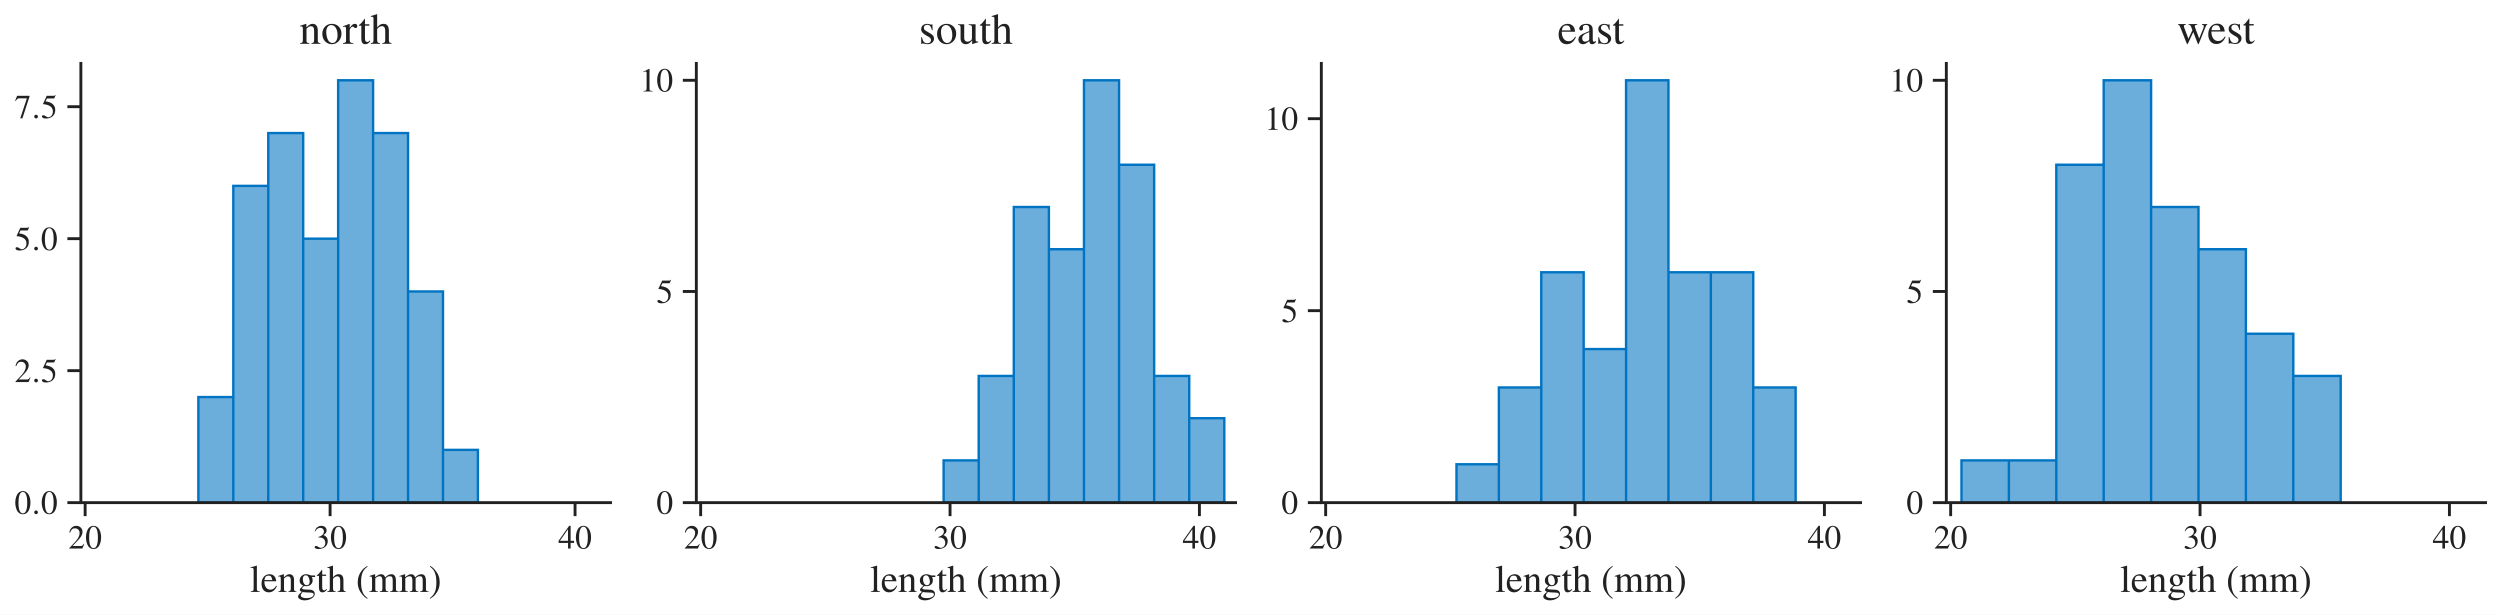
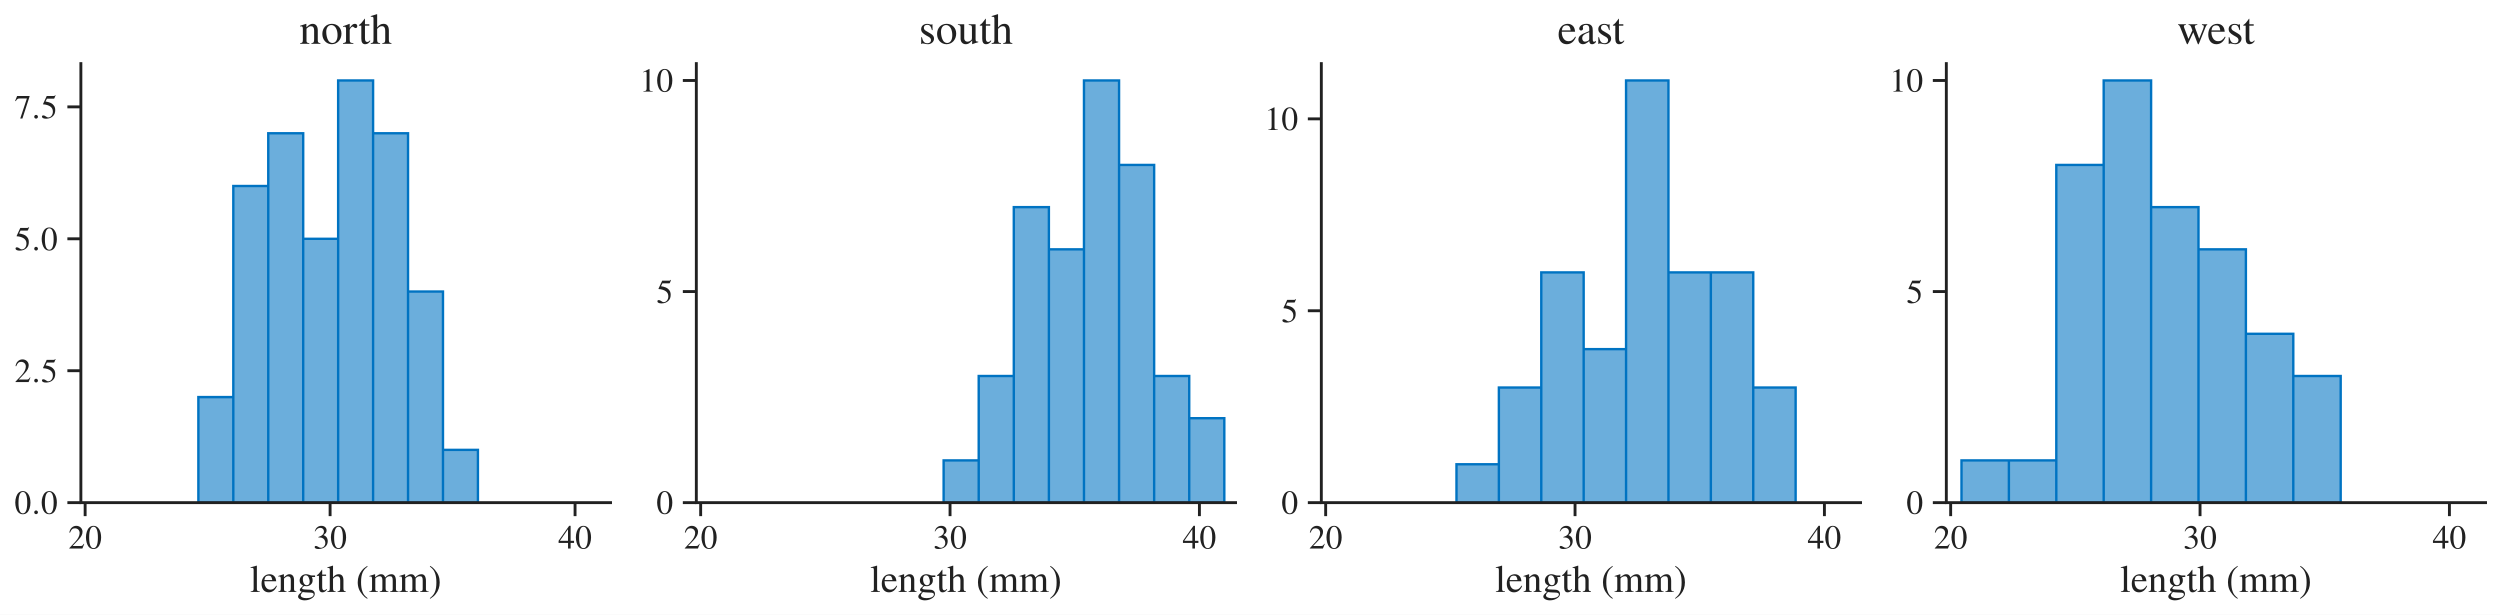
<svg xmlns="http://www.w3.org/2000/svg" xmlns:xlink="http://www.w3.org/1999/xlink" width="518.74pt" height="127.559pt" viewBox="0 0 518.74 127.559">
  <defs>
    <clipPath id="c0">
-       <rect x="16.781" y="13.156" width="109.904" height="91.14" />
+       <rect x="16.781" y="13.197" width="109.904" height="91.1" />
    </clipPath>
    <path id="g0" d="M4.715 -1.36L4.586 -1.409C4.218 -0.844 4.089 -0.754 3.643 -0.754L1.27 -0.754L2.938 -2.501C3.821 -3.424 4.208 -4.179 4.208 -4.953C4.208 -5.945 3.404 -6.71 2.372 -6.71C1.826 -6.71 1.31 -6.491 0.943 -6.094C0.625 -5.757 0.476 -5.439 0.308 -4.734L0.516 -4.685C0.913 -5.657 1.27 -5.975 1.955 -5.975C2.789 -5.975 3.355 -5.409 3.355 -4.576C3.355 -3.801 2.898 -2.878 2.064 -1.995L0.298 -0.119L0.298 0L4.169 0L4.715 -1.36Z" />
    <path id="g1" d="M4.724 -3.275C4.724 -5.31 3.821 -6.71 2.521 -6.71C1.975 -6.71 1.558 -6.541 1.191 -6.193C0.615 -5.638 0.238 -4.496 0.238 -3.335C0.238 -2.253 0.566 -1.092 1.032 -0.536C1.399 -0.099 1.906 0.139 2.481 0.139C2.988 0.139 3.414 -0.03 3.772 -0.377C4.347 -0.923 4.724 -2.074 4.724 -3.275ZM3.772 -3.256C3.772 -1.181 3.335 -0.119 2.481 -0.119C1.628 -0.119 1.191 -1.181 1.191 -3.246C1.191 -5.35 1.638 -6.452 2.491 -6.452C3.325 -6.452 3.772 -5.33 3.772 -3.256Z" />
    <path id="g2" d="M4.288 -2.174C4.288 -2.68 4.129 -3.146 3.841 -3.454C3.643 -3.672 3.454 -3.792 3.017 -3.98C3.702 -4.447 3.95 -4.814 3.95 -5.35C3.95 -6.154 3.315 -6.71 2.402 -6.71C1.906 -6.71 1.469 -6.541 1.112 -6.223C0.814 -5.955 0.665 -5.697 0.447 -5.102L0.596 -5.062C1.002 -5.787 1.449 -6.114 2.074 -6.114C2.72 -6.114 3.166 -5.677 3.166 -5.052C3.166 -4.695 3.017 -4.337 2.769 -4.089C2.471 -3.792 2.194 -3.643 1.519 -3.404L1.519 -3.275C2.104 -3.275 2.332 -3.256 2.571 -3.166C3.186 -2.948 3.573 -2.382 3.573 -1.697C3.573 -0.864 3.007 -0.218 2.273 -0.218C2.005 -0.218 1.806 -0.288 1.439 -0.526C1.141 -0.705 0.973 -0.774 0.804 -0.774C0.576 -0.774 0.427 -0.635 0.427 -0.427C0.427 -0.079 0.854 0.139 1.548 0.139C2.313 0.139 3.097 -0.119 3.563 -0.526C4.03 -0.933 4.288 -1.509 4.288 -2.174Z" />
    <path id="g3" d="M4.685 -1.658L4.685 -2.293L3.672 -2.293L3.672 -6.71L3.236 -6.71L0.119 -2.293L0.119 -1.658L2.908 -1.658L2.908 0L3.672 0L3.672 -1.658L4.685 -1.658ZM2.898 -2.293L0.516 -2.293L2.898 -5.697L2.898 -2.293Z" />
    <path id="g4" d="M1.956 -0.427C1.956 -0.734 1.698 -0.993 1.4 -0.993C1.102 -0.993 0.854 -0.744 0.854 -0.427C0.854 -0.05 1.192 0.109 1.4 0.109C1.609 0.109 1.956 -0.06 1.956 -0.427Z" />
    <path id="g5" d="M4.347 -6.759L4.258 -6.829C4.109 -6.62 4.01 -6.571 3.801 -6.571L1.727 -6.571L0.645 -4.218C0.635 -4.198 0.635 -4.169 0.635 -4.169C0.635 -4.119 0.675 -4.089 0.754 -4.089C1.072 -4.089 1.469 -4.02 1.876 -3.891C3.017 -3.524 3.543 -2.908 3.543 -1.926C3.543 -0.973 2.938 -0.228 2.164 -0.228C1.965 -0.228 1.797 -0.298 1.499 -0.516C1.181 -0.744 0.953 -0.844 0.744 -0.844C0.457 -0.844 0.318 -0.725 0.318 -0.476C0.318 -0.099 0.784 0.139 1.529 0.139C2.362 0.139 3.077 -0.129 3.573 -0.635C4.03 -1.082 4.238 -1.648 4.238 -2.402C4.238 -3.117 4.05 -3.573 3.553 -4.069C3.117 -4.506 2.551 -4.734 1.38 -4.943L1.797 -5.787L3.742 -5.787C3.901 -5.787 3.94 -5.806 3.97 -5.876L4.347 -6.759Z" />
    <path id="g6" d="M4.457 -6.412L4.457 -6.571L0.784 -6.571L0.199 -5.112L0.367 -5.032C0.794 -5.707 0.973 -5.836 1.519 -5.836L3.672 -5.836L1.707 0.079L2.352 0.079L4.457 -6.412Z" />
    <path id="g7" d="M2.56 0L2.56 -0.149C1.923 -0.189 1.813 -0.289 1.813 -0.837L1.813 -6.785L1.773 -6.804C1.255 -6.635 0.877 -6.535 0.189 -6.366L0.189 -6.207L0.249 -6.207C0.359 -6.217 0.478 -6.227 0.558 -6.227C0.877 -6.227 0.976 -6.087 0.976 -5.619L0.976 -0.867C0.976 -0.329 0.837 -0.199 0.209 -0.149L0.209 0L2.56 0Z" />
    <path id="g8" d="M4.224 -1.564L4.065 -1.634C3.587 -0.877 3.158 -0.588 2.521 -0.588C1.973 -0.588 1.554 -0.847 1.265 -1.385C1.066 -1.773 0.986 -2.122 0.966 -2.76L4.035 -2.76C3.955 -3.407 3.856 -3.696 3.606 -4.015C3.308 -4.374 2.849 -4.583 2.331 -4.583C1.096 -4.583 0.249 -3.587 0.249 -2.132C0.249 -0.757 0.966 0.1 2.112 0.1C3.068 0.1 3.806 -0.488 4.224 -1.564ZM3.019 -3.078L0.986 -3.078C1.096 -3.866 1.435 -4.224 2.042 -4.224C2.65 -4.224 2.889 -3.945 3.019 -3.078Z" />
    <path id="g9" d="M4.832 0L4.832 -0.149C4.344 -0.199 4.224 -0.319 4.224 -0.807L4.224 -3.088C4.224 -4.025 3.786 -4.583 3.049 -4.583C2.59 -4.583 2.281 -4.413 1.604 -3.776L1.604 -4.563L1.534 -4.583C1.046 -4.403 0.707 -4.294 0.159 -4.134L0.159 -3.965C0.219 -3.995 0.319 -4.005 0.428 -4.005C0.707 -4.005 0.797 -3.856 0.797 -3.367L0.797 -0.897C0.797 -0.329 0.687 -0.189 0.179 -0.149L0.179 0L2.291 0L2.291 -0.149C1.783 -0.189 1.634 -0.309 1.634 -0.667L1.634 -3.467C2.112 -3.915 2.331 -4.035 2.66 -4.035C3.148 -4.035 3.387 -3.726 3.387 -3.068L3.387 -0.986C3.387 -0.359 3.258 -0.189 2.76 -0.149L2.76 0L4.832 0Z" />
    <path id="g10" d="M4.682 -3.866L4.682 -4.254L3.915 -4.254C3.716 -4.254 3.567 -4.284 3.367 -4.354L3.148 -4.433C2.879 -4.533 2.61 -4.583 2.351 -4.583C1.425 -4.583 0.687 -3.866 0.687 -2.959C0.687 -2.331 0.956 -1.953 1.614 -1.624L1.186 -1.225C0.857 -0.936 0.727 -0.737 0.727 -0.538C0.727 -0.329 0.847 -0.209 1.255 -0.01C0.548 0.508 0.279 0.837 0.279 1.205C0.279 1.733 1.056 2.172 2.002 2.172C2.75 2.172 3.527 1.913 4.045 1.494C4.423 1.186 4.593 0.867 4.593 0.488C4.593 -0.13 4.125 -0.548 3.387 -0.578L2.102 -0.638C1.574 -0.658 1.325 -0.747 1.325 -0.907C1.325 -1.106 1.654 -1.455 1.923 -1.534C2.012 -1.524 2.082 -1.514 2.112 -1.514C2.301 -1.494 2.431 -1.484 2.491 -1.484C2.859 -1.484 3.258 -1.634 3.567 -1.903C3.895 -2.182 4.045 -2.531 4.045 -3.029C4.045 -3.318 3.995 -3.547 3.856 -3.866L4.682 -3.866ZM4.314 0.638C4.314 1.215 3.557 1.604 2.431 1.604C1.554 1.604 0.976 1.315 0.976 0.877C0.976 0.648 1.046 0.518 1.465 0.02C1.793 0.09 2.59 0.149 3.078 0.149C3.985 0.149 4.314 0.279 4.314 0.638ZM3.278 -2.64C3.278 -2.082 2.989 -1.733 2.531 -1.733C1.933 -1.733 1.514 -2.381 1.514 -3.337L1.514 -3.367C1.514 -3.955 1.793 -4.304 2.252 -4.304C2.56 -4.304 2.819 -4.134 2.979 -3.836C3.158 -3.487 3.278 -3.029 3.278 -2.64Z" />
    <path id="g11" d="M2.78 -0.658L2.65 -0.767C2.431 -0.508 2.271 -0.418 2.052 -0.418C1.684 -0.418 1.534 -0.677 1.534 -1.315L1.534 -4.164L2.54 -4.164L2.54 -4.483L1.534 -4.483L1.534 -5.639C1.534 -5.738 1.514 -5.768 1.465 -5.768C1.405 -5.669 1.335 -5.579 1.265 -5.489C0.897 -4.941 0.558 -4.573 0.299 -4.423C0.189 -4.354 0.13 -4.294 0.13 -4.234C0.13 -4.204 0.139 -4.184 0.169 -4.164L0.697 -4.164L0.697 -1.166C0.697 -0.329 0.996 0.1 1.574 0.1C2.072 0.1 2.451 -0.139 2.78 -0.658Z" />
    <path id="g12" d="M4.852 0L4.852 -0.149C4.314 -0.249 4.254 -0.329 4.254 -1.016L4.254 -2.999C4.254 -4.045 3.836 -4.583 3.029 -4.583C2.441 -4.583 2.022 -4.344 1.564 -3.746L1.564 -6.775L1.514 -6.804C1.176 -6.685 0.927 -6.605 0.369 -6.446L0.1 -6.366L0.1 -6.207C0.139 -6.217 0.169 -6.217 0.219 -6.217C0.648 -6.217 0.727 -6.137 0.727 -5.709L0.727 -1.016C0.727 -0.319 0.667 -0.229 0.09 -0.149L0.09 0L2.242 0L2.242 -0.149C1.664 -0.209 1.564 -0.329 1.564 -1.016L1.564 -3.417C1.983 -3.875 2.281 -4.045 2.67 -4.045C3.168 -4.045 3.417 -3.686 3.417 -2.989L3.417 -1.016C3.417 -0.339 3.318 -0.209 2.74 -0.149L2.74 0L4.852 0Z" />
    <path id="g13" d="M3.029 1.604C2.232 0.976 1.953 0.628 1.684 -0.12C1.445 -0.787 1.335 -1.544 1.335 -2.54C1.335 -3.587 1.465 -4.403 1.733 -5.021C2.012 -5.639 2.311 -5.998 3.029 -6.575L2.939 -6.735C2.202 -6.257 1.903 -5.998 1.534 -5.539C0.827 -4.672 0.478 -3.676 0.478 -2.511C0.478 -1.245 0.847 -0.269 1.724 0.747C2.132 1.225 2.391 1.445 2.909 1.763L3.029 1.604Z" />
    <path id="g14" d="M7.721 0L7.721 -0.149L7.462 -0.169C7.163 -0.189 7.034 -0.369 7.034 -0.757L7.034 -2.809C7.034 -3.985 6.645 -4.583 5.878 -4.583C5.3 -4.583 4.792 -4.324 4.254 -3.746C4.075 -4.314 3.736 -4.583 3.198 -4.583C2.76 -4.583 2.481 -4.443 1.654 -3.816L1.654 -4.563L1.584 -4.583C1.076 -4.394 0.737 -4.284 0.189 -4.134L0.189 -3.965C0.319 -3.995 0.399 -4.005 0.508 -4.005C0.767 -4.005 0.857 -3.846 0.857 -3.367L0.857 -0.847C0.857 -0.309 0.717 -0.159 0.159 -0.149L0.159 0L2.371 0L2.371 -0.149C1.843 -0.169 1.694 -0.279 1.694 -0.667L1.694 -3.477C1.694 -3.477 1.773 -3.597 1.843 -3.666C2.092 -3.895 2.521 -4.065 2.869 -4.065C3.308 -4.065 3.527 -3.716 3.527 -3.019L3.527 -0.857C3.527 -0.299 3.417 -0.189 2.849 -0.149L2.849 0L5.081 0L5.081 -0.149C4.513 -0.159 4.364 -0.329 4.364 -0.946L4.364 -3.457C4.663 -3.885 4.991 -4.065 5.45 -4.065C6.017 -4.065 6.197 -3.796 6.197 -2.969L6.197 -0.867C6.197 -0.299 6.117 -0.219 5.539 -0.149L5.539 0L7.721 0Z" />
    <path id="g15" d="M2.839 -2.461C2.839 -3.736 2.471 -4.702 1.594 -5.719C1.186 -6.197 0.927 -6.416 0.408 -6.735L0.289 -6.575C1.086 -5.948 1.355 -5.599 1.634 -4.852C1.873 -4.184 1.983 -3.427 1.983 -2.431C1.983 -1.395 1.853 -0.568 1.584 0.04C1.305 0.667 1.006 1.026 0.289 1.604L0.379 1.763C1.116 1.285 1.415 1.026 1.783 0.568C2.491 -0.299 2.839 -1.295 2.839 -2.461Z" />
    <path id="g16" d="M4.682 -2.331C4.682 -3.636 3.766 -4.583 2.491 -4.583C1.196 -4.583 0.289 -3.626 0.289 -2.252C0.289 -0.907 1.215 0.1 2.471 0.1C3.726 0.1 4.682 -0.956 4.682 -2.331ZM3.786 -1.983C3.786 -0.857 3.337 -0.179 2.59 -0.179C2.202 -0.179 1.833 -0.418 1.624 -0.817C1.345 -1.335 1.186 -2.032 1.186 -2.74C1.186 -3.686 1.654 -4.304 2.361 -4.304C3.198 -4.304 3.786 -3.347 3.786 -1.983Z" />
    <path id="g17" d="M3.337 -4.055C3.337 -4.384 3.128 -4.583 2.79 -4.583C2.371 -4.583 2.082 -4.354 1.594 -3.646L1.594 -4.563L1.544 -4.583C1.016 -4.364 0.658 -4.234 0.07 -4.045L0.07 -3.885C0.209 -3.915 0.299 -3.925 0.418 -3.925C0.667 -3.925 0.757 -3.766 0.757 -3.328L0.757 -0.837C0.757 -0.339 0.687 -0.269 0.05 -0.149L0.05 0L2.441 0L2.441 -0.149C1.763 -0.179 1.594 -0.329 1.594 -0.897L1.594 -3.138C1.594 -3.457 2.022 -3.955 2.291 -3.955C2.351 -3.955 2.441 -3.905 2.55 -3.806C2.71 -3.666 2.819 -3.606 2.949 -3.606C3.188 -3.606 3.337 -3.776 3.337 -4.055Z" />
    <clipPath id="c1">
-       <rect x="144.485" y="13.156" width="111.885" height="91.14" />
+       <rect x="144.485" y="13.197" width="111.885" height="91.1" />
    </clipPath>
    <path id="g18" d="M3.911 0L3.911 -0.149C3.127 -0.159 2.968 -0.258 2.968 -0.734L2.968 -6.69L2.888 -6.71L1.102 -5.806L1.102 -5.667C1.221 -5.717 1.33 -5.757 1.37 -5.777C1.548 -5.846 1.717 -5.886 1.816 -5.886C2.025 -5.886 2.114 -5.737 2.114 -5.419L2.114 -0.923C2.114 -0.596 2.035 -0.367 1.876 -0.278C1.727 -0.189 1.588 -0.159 1.171 -0.149L1.171 0L3.911 0Z" />
    <path id="g19" d="M3.467 -1.176C3.467 -1.674 3.238 -2.002 2.63 -2.361L1.554 -2.999C1.275 -3.158 1.126 -3.407 1.126 -3.676C1.126 -4.085 1.435 -4.354 1.893 -4.354C2.461 -4.354 2.76 -4.025 2.989 -3.128L3.138 -3.128L3.098 -4.483L2.989 -4.483L2.969 -4.463C2.879 -4.394 2.869 -4.384 2.829 -4.384C2.77 -4.384 2.67 -4.403 2.56 -4.453C2.351 -4.533 2.122 -4.573 1.883 -4.573C1.066 -4.573 0.508 -4.075 0.508 -3.347C0.508 -2.79 0.827 -2.401 1.674 -1.913L2.252 -1.584C2.6 -1.385 2.77 -1.146 2.77 -0.837C2.77 -0.399 2.451 -0.12 1.943 -0.12C1.255 -0.12 0.907 -0.498 0.677 -1.514L0.518 -1.514L0.518 0.04L0.648 0.04C0.717 -0.06 0.757 -0.08 0.877 -0.08C0.986 -0.08 1.096 -0.06 1.335 0C1.614 0.06 1.863 0.1 2.072 0.1C2.829 0.1 3.467 -0.478 3.467 -1.176Z" />
    <path id="g20" d="M4.772 -0.359L4.772 -0.498L4.722 -0.498C4.264 -0.498 4.154 -0.608 4.154 -1.066L4.154 -4.483L2.58 -4.483L2.58 -4.314C3.198 -4.284 3.318 -4.184 3.318 -3.686L3.318 -1.345C3.318 -1.076 3.268 -0.927 3.148 -0.837C2.869 -0.598 2.56 -0.478 2.252 -0.478C1.863 -0.478 1.544 -0.817 1.544 -1.235L1.544 -4.483L0.09 -4.483L0.09 -4.344C0.568 -4.314 0.707 -4.164 0.707 -3.706L0.707 -1.196C0.707 -0.408 1.186 0.1 1.913 0.1C2.281 0.1 2.67 -0.06 2.939 -0.329L3.367 -0.757L3.367 0.07L3.407 0.09C3.905 -0.11 4.264 -0.219 4.772 -0.359Z" />
    <clipPath id="c2">
-       <rect x="274.17" y="13.156" width="111.885" height="91.14" />
+       <rect x="274.17" y="13.197" width="111.885" height="91.1" />
    </clipPath>
    <path id="g21" d="M4.403 -0.399L4.403 -0.658C4.234 -0.518 4.115 -0.468 3.965 -0.468C3.736 -0.468 3.666 -0.608 3.666 -1.046L3.666 -2.989C3.666 -3.497 3.616 -3.776 3.477 -4.005C3.268 -4.384 2.839 -4.583 2.232 -4.583C1.724 -4.583 1.245 -4.443 0.966 -4.214C0.717 -4.005 0.558 -3.716 0.558 -3.467C0.558 -3.238 0.747 -3.039 0.986 -3.039C1.225 -3.039 1.435 -3.238 1.435 -3.457C1.435 -3.497 1.425 -3.547 1.415 -3.616C1.395 -3.706 1.385 -3.786 1.385 -3.856C1.385 -4.125 1.704 -4.344 2.102 -4.344C2.59 -4.344 2.859 -4.055 2.859 -3.517L2.859 -2.909C1.325 -2.291 1.156 -2.212 0.727 -1.833C0.508 -1.634 0.369 -1.295 0.369 -0.966C0.369 -0.339 0.797 0.1 1.415 0.1C1.853 0.1 2.262 -0.11 2.869 -0.628C2.919 -0.1 3.098 0.1 3.507 0.1C3.846 0.1 4.055 -0.02 4.403 -0.399ZM2.859 -1.225C2.859 -0.917 2.809 -0.827 2.6 -0.697C2.361 -0.558 2.082 -0.478 1.873 -0.478C1.524 -0.478 1.245 -0.817 1.245 -1.245L1.245 -1.285C1.245 -1.873 1.654 -2.232 2.859 -2.67L2.859 -1.225Z" />
    <clipPath id="c3">
-       <rect x="403.855" y="13.156" width="111.885" height="91.14" />
+       <rect x="403.855" y="13.197" width="111.885" height="91.1" />
    </clipPath>
    <path id="g22" d="M6.914 -4.334L6.914 -4.483L5.689 -4.483L5.689 -4.334C6.027 -4.264 6.127 -4.194 6.127 -4.025C6.127 -3.875 6.067 -3.636 5.958 -3.367L5.061 -1.156L4.224 -3.387C4.055 -3.846 4.055 -3.846 4.055 -3.975C4.055 -4.194 4.164 -4.264 4.633 -4.334L4.633 -4.483L2.61 -4.483L2.61 -4.334C2.979 -4.294 3.098 -4.184 3.298 -3.646L3.497 -3.088L2.59 -1.106L1.604 -3.706C1.564 -3.806 1.544 -3.905 1.544 -4.005C1.544 -4.214 1.664 -4.294 2.002 -4.334L2.002 -4.483L0.209 -4.483L0.209 -4.334C0.438 -4.314 0.518 -4.214 0.737 -3.706L2.082 -0.299C2.202 0 2.281 0.139 2.341 0.139C2.391 0.139 2.471 0.01 2.59 -0.249L3.706 -2.64L4.613 -0.289C4.752 0.08 4.792 0.139 4.852 0.139C4.922 0.139 4.971 0.05 5.131 -0.349L6.506 -3.796C6.685 -4.214 6.715 -4.264 6.914 -4.334Z" />
  </defs>
  <path d="M0 0L518.74 0L518.74 127.559L0 127.559Z" fill="#ffffff" />
-   <path d="M41.16 104.296L48.411 104.296L48.411 82.387L41.16 82.387ZM48.411 104.296L55.662 104.296L55.662 38.57L48.411 38.57ZM55.662 104.296L62.913 104.296L62.913 27.616L55.662 27.616ZM62.913 104.296L70.164 104.296L70.164 49.524L62.913 49.524ZM70.164 104.296L77.415 104.296L77.415 16.661L70.164 16.661ZM77.415 104.296L84.666 104.296L84.666 27.616L77.415 27.616ZM84.666 104.296L91.917 104.296L91.917 60.479L84.666 60.479ZM91.917 104.296L99.168 104.296L99.168 93.342L91.917 93.342Z" fill="#6baedc" stroke="#0073c2" stroke-width="0.5" stroke-miterlimit="10" clip-path="url(#c0)" />
-   <path d="M16.781 13.156L16.781 104.296L126.685 104.296" fill="none" stroke="#212121" stroke-width="0.6" stroke-linecap="square" stroke-miterlimit="10" />
+   <path d="M41.16 104.296L48.411 104.296L48.411 82.397L41.16 82.397ZM48.411 104.296L55.662 104.296L55.662 38.599L48.411 38.599ZM55.662 104.296L62.913 104.296L62.913 27.65L55.662 27.65ZM62.913 104.296L70.164 104.296L70.164 49.549L62.913 49.549ZM70.164 104.296L77.415 104.296L77.415 16.7L70.164 16.7ZM77.415 104.296L84.666 104.296L84.666 27.65L77.415 27.65ZM84.666 104.296L91.917 104.296L91.917 60.498L84.666 60.498ZM91.917 104.296L99.168 104.296L99.168 93.347L91.917 93.347Z" fill="#6baedc" stroke="#0073c2" stroke-width="0.5" stroke-miterlimit="10" clip-path="url(#c0)" />
+   <path d="M16.781 13.197L16.781 104.296L126.685 104.296" fill="none" stroke="#212121" stroke-width="0.6" stroke-linecap="square" stroke-miterlimit="10" />
  <path d="M17.665 104.296L17.665 107.096" fill="none" stroke="#212121" stroke-width="0.6" />
  <g fill="#212121" transform="matrix(1 -0 0 1 14.16504 113.8211)">
    <use xlink:href="#g0" transform="matrix(0.702625 0 0 0.702625 0 0)" />
    <use xlink:href="#g1" transform="matrix(0.702625 0 0 0.702625 3.5 0)" />
  </g>
  <path d="M68.493 104.296L68.493 107.096" fill="none" stroke="#212121" stroke-width="0.6" />
  <g fill="#212121" transform="matrix(1 -0 0 1 64.99338 113.8211)">
    <use xlink:href="#g2" transform="matrix(0.702625 0 0 0.702625 0 0)" />
    <use xlink:href="#g1" transform="matrix(0.702625 0 0 0.702625 3.5 0)" />
  </g>
  <path d="M119.322 104.296L119.322 107.096" fill="none" stroke="#212121" stroke-width="0.6" />
  <g fill="#212121" transform="matrix(1 -0 0 1 115.8217 113.8211)">
    <use xlink:href="#g3" transform="matrix(0.702625 0 0 0.702625 0 0)" />
    <use xlink:href="#g1" transform="matrix(0.702625 0 0 0.702625 3.5 0)" />
  </g>
  <path d="M16.781 104.296L13.981 104.296" fill="none" stroke="#212121" stroke-width="0.6" />
  <g fill="#212121" transform="matrix(1 -0 0 1 3 106.6096)">
    <use xlink:href="#g1" transform="matrix(0.702625 0 0 0.702625 0 0)" />
    <use xlink:href="#g4" transform="matrix(0.702625 0 0 0.702625 3.5 0)" />
    <use xlink:href="#g1" transform="matrix(0.702625 0 0 0.702625 5.481 0)" />
  </g>
-   <path d="M16.781 76.91L13.981 76.91" fill="none" stroke="#212121" stroke-width="0.6" />
-   <g fill="#212121" transform="matrix(1 -0 0 1 3 79.27098)">
+   <path d="M16.781 76.922L13.981 76.922" fill="none" stroke="#212121" stroke-width="0.6" />
+   <g fill="#212121" transform="matrix(1 -0 0 1 3 79.28315)">
    <use xlink:href="#g0" transform="matrix(0.702625 0 0 0.702625 0 0)" />
    <use xlink:href="#g4" transform="matrix(0.702625 0 0 0.702625 3.5 0)" />
    <use xlink:href="#g5" transform="matrix(0.702625 0 0 0.702625 5.481 0)" />
  </g>
-   <path d="M16.781 49.524L13.981 49.524" fill="none" stroke="#212121" stroke-width="0.6" />
-   <g fill="#212121" transform="matrix(1 -0 0 1 3 51.88514)">
+   <path d="M16.781 49.549L13.981 49.549" fill="none" stroke="#212121" stroke-width="0.6" />
+   <g fill="#212121" transform="matrix(1 -0 0 1 3 51.90947)">
    <use xlink:href="#g5" transform="matrix(0.702625 0 0 0.702625 0 0)" />
    <use xlink:href="#g4" transform="matrix(0.702625 0 0 0.702625 3.5 0)" />
    <use xlink:href="#g1" transform="matrix(0.702625 0 0 0.702625 5.481 0)" />
  </g>
-   <path d="M16.781 22.139L13.981 22.139" fill="none" stroke="#212121" stroke-width="0.6" />
-   <g fill="#212121" transform="matrix(1 -0 0 1 3 24.4993)">
+   <path d="M16.781 22.175L13.981 22.175" fill="none" stroke="#212121" stroke-width="0.6" />
+   <g fill="#212121" transform="matrix(1 -0 0 1 3 24.5358)">
    <use xlink:href="#g6" transform="matrix(0.702625 0 0 0.702625 0 0)" />
    <use xlink:href="#g4" transform="matrix(0.702625 0 0 0.702625 3.5 0)" />
    <use xlink:href="#g5" transform="matrix(0.702625 0 0 0.702625 5.481 0)" />
  </g>
  <g fill="#212121" transform="matrix(1 -0 0 1 51.84501 122.8271)">
    <use xlink:href="#g7" transform="matrix(0.803 0 0 0.803 0 0)" />
    <use xlink:href="#g8" transform="matrix(0.803 0 0 0.803 2.224 0)" />
    <use xlink:href="#g9" transform="matrix(0.803 0 0 0.803 5.776 0)" />
    <use xlink:href="#g10" transform="matrix(0.803 0 0 0.803 9.776 0)" />
    <use xlink:href="#g11" transform="matrix(0.803 0 0 0.803 13.776 0)" />
    <use xlink:href="#g12" transform="matrix(0.803 0 0 0.803 16 0)" />
    <use xlink:href="#g13" transform="matrix(0.803 0 0 0.803 22 0)" />
    <use xlink:href="#g14" transform="matrix(0.803 0 0 0.803 24.664 0)" />
    <use xlink:href="#g14" transform="matrix(0.803 0 0 0.803 30.888 0)" />
    <use xlink:href="#g15" transform="matrix(0.803 0 0 0.803 37.112 0)" />
  </g>
  <g fill="#212121" transform="matrix(1 -0 0 1 62.12102 9.083995)">
    <use xlink:href="#g9" transform="matrix(0.903375 0 0 0.903375 0 0)" />
    <use xlink:href="#g16" transform="matrix(0.903375 0 0 0.903375 4.5 0)" />
    <use xlink:href="#g17" transform="matrix(0.903375 0 0 0.903375 9 0)" />
    <use xlink:href="#g11" transform="matrix(0.903375 0 0 0.903375 12.222 0)" />
    <use xlink:href="#g12" transform="matrix(0.903375 0 0 0.903375 14.724 0)" />
  </g>
-   <path d="M195.799 104.296L203.079 104.296L203.079 95.533L195.799 95.533ZM203.079 104.296L210.36 104.296L210.36 78.006L203.079 78.006ZM210.36 104.296L217.64 104.296L217.64 42.952L210.36 42.952ZM217.64 104.296L224.92 104.296L224.92 51.715L217.64 51.715ZM224.92 104.296L232.2 104.296L232.2 16.661L224.92 16.661ZM232.2 104.296L239.48 104.296L239.48 34.188L232.2 34.188ZM239.48 104.296L246.76 104.296L246.76 78.006L239.48 78.006ZM246.76 104.296L254.04 104.296L254.04 86.769L246.76 86.769Z" fill="#6baedc" stroke="#0073c2" stroke-width="0.5" stroke-miterlimit="10" clip-path="url(#c1)" />
-   <path d="M144.485 13.156L144.485 104.296L256.37 104.296" fill="none" stroke="#212121" stroke-width="0.6" stroke-linecap="square" stroke-miterlimit="10" />
+   <path d="M195.799 104.296L203.079 104.296L203.079 95.537L195.799 95.537ZM203.079 104.296L210.36 104.296L210.36 78.017L203.079 78.017ZM210.36 104.296L217.64 104.296L217.64 42.979L210.36 42.979ZM217.64 104.296L224.92 104.296L224.92 51.739L217.64 51.739ZM224.92 104.296L232.2 104.296L232.2 16.7L224.92 16.7ZM232.2 104.296L239.48 104.296L239.48 34.219L232.2 34.219ZM239.48 104.296L246.76 104.296L246.76 78.017L239.48 78.017ZM246.76 104.296L254.04 104.296L254.04 86.777L246.76 86.777Z" fill="#6baedc" stroke="#0073c2" stroke-width="0.5" stroke-miterlimit="10" clip-path="url(#c1)" />
+   <path d="M144.485 13.197L144.485 104.296L256.37 104.296" fill="none" stroke="#212121" stroke-width="0.6" stroke-linecap="square" stroke-miterlimit="10" />
  <path d="M145.385 104.296L145.385 107.096" fill="none" stroke="#212121" stroke-width="0.6" />
  <g fill="#212121" transform="matrix(1 -0 0 1 141.885 113.8211)">
    <use xlink:href="#g0" transform="matrix(0.702625 0 0 0.702625 0 0)" />
    <use xlink:href="#g1" transform="matrix(0.702625 0 0 0.702625 3.5 0)" />
  </g>
  <path d="M197.13 104.296L197.13 107.096" fill="none" stroke="#212121" stroke-width="0.6" />
  <g fill="#212121" transform="matrix(1 -0 0 1 193.6295 113.8211)">
    <use xlink:href="#g2" transform="matrix(0.702625 0 0 0.702625 0 0)" />
    <use xlink:href="#g1" transform="matrix(0.702625 0 0 0.702625 3.5 0)" />
  </g>
  <path d="M248.874 104.296L248.874 107.096" fill="none" stroke="#212121" stroke-width="0.6" />
  <g fill="#212121" transform="matrix(1 -0 0 1 245.374 113.8211)">
    <use xlink:href="#g3" transform="matrix(0.702625 0 0 0.702625 0 0)" />
    <use xlink:href="#g1" transform="matrix(0.702625 0 0 0.702625 3.5 0)" />
  </g>
  <path d="M144.485 104.296L141.685 104.296" fill="none" stroke="#212121" stroke-width="0.6" />
  <g fill="#212121" transform="matrix(1 -0 0 1 136.185 106.6096)">
    <use xlink:href="#g1" transform="matrix(0.702625 0 0 0.702625 0 0)" />
  </g>
-   <path d="M144.485 60.479L141.685 60.479" fill="none" stroke="#212121" stroke-width="0.6" />
-   <g fill="#212121" transform="matrix(1 -0 0 1 136.185 62.83948)">
-     <use xlink:href="#g5" transform="matrix(0.702625 0 0 0.702625 0 0)" />
-   </g>
-   <path d="M144.485 16.661L141.685 16.661" fill="none" stroke="#212121" stroke-width="0.6" />
-   <g fill="#212121" transform="matrix(1 -0 0 1 132.685 18.97488)">
+   <path d="M144.485 60.498L141.685 60.498" fill="none" stroke="#212121" stroke-width="0.6" />
+   <g fill="#212121" transform="matrix(1 -0 0 1 136.185 62.85894)">
+     <use xlink:href="#g5" transform="matrix(0.702625 0 0 0.702625 0 0)" />
+   </g>
+   <path d="M144.485 16.7L141.685 16.7" fill="none" stroke="#212121" stroke-width="0.6" />
+   <g fill="#212121" transform="matrix(1 -0 0 1 132.685 19.01381)">
    <use xlink:href="#g18" transform="matrix(0.702625 0 0 0.702625 0 0)" />
    <use xlink:href="#g1" transform="matrix(0.702625 0 0 0.702625 3.5 0)" />
  </g>
  <g fill="#212121" transform="matrix(1 -0 0 1 180.5396 122.8271)">
    <use xlink:href="#g7" transform="matrix(0.803 0 0 0.803 0 0)" />
    <use xlink:href="#g8" transform="matrix(0.803 0 0 0.803 2.224 0)" />
    <use xlink:href="#g9" transform="matrix(0.803 0 0 0.803 5.776 0)" />
    <use xlink:href="#g10" transform="matrix(0.803 0 0 0.803 9.776 0)" />
    <use xlink:href="#g11" transform="matrix(0.803 0 0 0.803 13.776 0)" />
    <use xlink:href="#g12" transform="matrix(0.803 0 0 0.803 16 0)" />
    <use xlink:href="#g13" transform="matrix(0.803 0 0 0.803 22 0)" />
    <use xlink:href="#g14" transform="matrix(0.803 0 0 0.803 24.664 0)" />
    <use xlink:href="#g14" transform="matrix(0.803 0 0 0.803 30.888 0)" />
    <use xlink:href="#g15" transform="matrix(0.803 0 0 0.803 37.112 0)" />
  </g>
  <g fill="#212121" transform="matrix(1 -0 0 1 190.6761 9.083995)">
    <use xlink:href="#g19" transform="matrix(0.903375 0 0 0.903375 0 0)" />
    <use xlink:href="#g16" transform="matrix(0.903375 0 0 0.903375 3.501 0)" />
    <use xlink:href="#g20" transform="matrix(0.903375 0 0 0.903375 8.001 0)" />
    <use xlink:href="#g11" transform="matrix(0.903375 0 0 0.903375 12.501 0)" />
    <use xlink:href="#g12" transform="matrix(0.903375 0 0 0.903375 15.003 0)" />
  </g>
-   <path d="M302.214 104.296L311.01 104.296L311.01 96.329L302.214 96.329ZM311.01 104.296L319.807 104.296L319.807 80.396L311.01 80.396ZM319.807 104.296L328.604 104.296L328.604 56.495L319.807 56.495ZM328.604 104.296L337.401 104.296L337.401 72.429L328.604 72.429ZM337.401 104.296L346.197 104.296L346.197 16.661L337.401 16.661ZM346.197 104.296L354.994 104.296L354.994 56.495L346.197 56.495ZM354.994 104.296L363.791 104.296L363.791 56.495L354.994 56.495ZM363.791 104.296L372.587 104.296L372.587 80.396L363.791 80.396Z" fill="#6baedc" stroke="#0073c2" stroke-width="0.5" stroke-miterlimit="10" clip-path="url(#c2)" />
-   <path d="M274.17 13.156L274.17 104.296L386.055 104.296" fill="none" stroke="#212121" stroke-width="0.6" stroke-linecap="square" stroke-miterlimit="10" />
+   <path d="M302.214 104.296L311.01 104.296L311.01 96.333L302.214 96.333ZM311.01 104.296L319.807 104.296L319.807 80.406L311.01 80.406ZM319.807 104.296L328.604 104.296L328.604 56.517L319.807 56.517ZM328.604 104.296L337.401 104.296L337.401 72.443L328.604 72.443ZM337.401 104.296L346.197 104.296L346.197 16.7L337.401 16.7ZM346.197 104.296L354.994 104.296L354.994 56.517L346.197 56.517ZM354.994 104.296L363.791 104.296L363.791 56.517L354.994 56.517ZM363.791 104.296L372.587 104.296L372.587 80.406L363.791 80.406Z" fill="#6baedc" stroke="#0073c2" stroke-width="0.5" stroke-miterlimit="10" clip-path="url(#c2)" />
+   <path d="M274.17 13.197L274.17 104.296L386.055 104.296" fill="none" stroke="#212121" stroke-width="0.6" stroke-linecap="square" stroke-miterlimit="10" />
  <path d="M275.07 104.296L275.07 107.096" fill="none" stroke="#212121" stroke-width="0.6" />
  <g fill="#212121" transform="matrix(1 -0 0 1 271.5701 113.8211)">
    <use xlink:href="#g0" transform="matrix(0.702625 0 0 0.702625 0 0)" />
    <use xlink:href="#g1" transform="matrix(0.702625 0 0 0.702625 3.5 0)" />
  </g>
  <path d="M326.815 104.296L326.815 107.096" fill="none" stroke="#212121" stroke-width="0.6" />
  <g fill="#212121" transform="matrix(1 -0 0 1 323.3146 113.8211)">
    <use xlink:href="#g2" transform="matrix(0.702625 0 0 0.702625 0 0)" />
    <use xlink:href="#g1" transform="matrix(0.702625 0 0 0.702625 3.5 0)" />
  </g>
  <path d="M378.559 104.296L378.559 107.096" fill="none" stroke="#212121" stroke-width="0.6" />
  <g fill="#212121" transform="matrix(1 -0 0 1 375.0591 113.8211)">
    <use xlink:href="#g3" transform="matrix(0.702625 0 0 0.702625 0 0)" />
    <use xlink:href="#g1" transform="matrix(0.702625 0 0 0.702625 3.5 0)" />
  </g>
  <path d="M274.17 104.296L271.37 104.296" fill="none" stroke="#212121" stroke-width="0.6" />
  <g fill="#212121" transform="matrix(1 -0 0 1 265.8701 106.6096)">
    <use xlink:href="#g1" transform="matrix(0.702625 0 0 0.702625 0 0)" />
  </g>
-   <path d="M274.17 64.462L271.37 64.462" fill="none" stroke="#212121" stroke-width="0.6" />
-   <g fill="#212121" transform="matrix(1 -0 0 1 265.8701 66.82287)">
-     <use xlink:href="#g5" transform="matrix(0.702625 0 0 0.702625 0 0)" />
-   </g>
-   <path d="M274.17 24.628L271.37 24.628" fill="none" stroke="#212121" stroke-width="0.6" />
-   <g fill="#212121" transform="matrix(1 -0 0 1 262.3701 26.94167)">
+   <path d="M274.17 64.48L271.37 64.48" fill="none" stroke="#212121" stroke-width="0.6" />
+   <g fill="#212121" transform="matrix(1 -0 0 1 265.8701 66.84057)">
+     <use xlink:href="#g5" transform="matrix(0.702625 0 0 0.702625 0 0)" />
+   </g>
+   <path d="M274.17 24.664L271.37 24.664" fill="none" stroke="#212121" stroke-width="0.6" />
+   <g fill="#212121" transform="matrix(1 -0 0 1 262.3701 26.97706)">
    <use xlink:href="#g18" transform="matrix(0.702625 0 0 0.702625 0 0)" />
    <use xlink:href="#g1" transform="matrix(0.702625 0 0 0.702625 3.5 0)" />
  </g>
  <g fill="#212121" transform="matrix(1 -0 0 1 310.2246 122.8271)">
    <use xlink:href="#g7" transform="matrix(0.803 0 0 0.803 0 0)" />
    <use xlink:href="#g8" transform="matrix(0.803 0 0 0.803 2.224 0)" />
    <use xlink:href="#g9" transform="matrix(0.803 0 0 0.803 5.776 0)" />
    <use xlink:href="#g10" transform="matrix(0.803 0 0 0.803 9.776 0)" />
    <use xlink:href="#g11" transform="matrix(0.803 0 0 0.803 13.776 0)" />
    <use xlink:href="#g12" transform="matrix(0.803 0 0 0.803 16 0)" />
    <use xlink:href="#g13" transform="matrix(0.803 0 0 0.803 22 0)" />
    <use xlink:href="#g14" transform="matrix(0.803 0 0 0.803 24.664 0)" />
    <use xlink:href="#g14" transform="matrix(0.803 0 0 0.803 30.888 0)" />
    <use xlink:href="#g15" transform="matrix(0.803 0 0 0.803 37.112 0)" />
  </g>
  <g fill="#212121" transform="matrix(1 -0 0 1 323.1826 9.083995)">
    <use xlink:href="#g8" transform="matrix(0.903375 0 0 0.903375 0 0)" />
    <use xlink:href="#g21" transform="matrix(0.903375 0 0 0.903375 3.996 0)" />
    <use xlink:href="#g19" transform="matrix(0.903375 0 0 0.903375 7.992 0)" />
    <use xlink:href="#g11" transform="matrix(0.903375 0 0 0.903375 11.358 0)" />
  </g>
-   <path d="M407.002 104.296L416.837 104.296L416.837 95.533L407.002 95.533ZM416.837 104.296L426.673 104.296L426.673 95.533L416.837 95.533ZM426.673 104.296L436.507 104.296L436.507 34.188L426.673 34.188ZM436.507 104.296L446.343 104.296L446.343 16.661L436.507 16.661ZM446.343 104.296L456.178 104.296L456.178 42.952L446.343 42.952ZM456.178 104.296L466.013 104.296L466.013 51.715L456.178 51.715ZM466.013 104.296L475.848 104.296L475.848 69.242L466.013 69.242ZM475.848 104.296L485.683 104.296L485.683 78.006L475.848 78.006Z" fill="#6baedc" stroke="#0073c2" stroke-width="0.5" stroke-miterlimit="10" clip-path="url(#c3)" />
-   <path d="M403.855 13.156L403.855 104.296L515.74 104.296" fill="none" stroke="#212121" stroke-width="0.6" stroke-linecap="square" stroke-miterlimit="10" />
+   <path d="M407.002 104.296L416.837 104.296L416.837 95.537L407.002 95.537ZM416.837 104.296L426.673 104.296L426.673 95.537L416.837 95.537ZM426.673 104.296L436.507 104.296L436.507 34.219L426.673 34.219ZM436.507 104.296L446.343 104.296L446.343 16.7L436.507 16.7ZM446.343 104.296L456.178 104.296L456.178 42.979L446.343 42.979ZM456.178 104.296L466.013 104.296L466.013 51.739L456.178 51.739ZM466.013 104.296L475.848 104.296L475.848 69.258L466.013 69.258ZM475.848 104.296L485.683 104.296L485.683 78.017L475.848 78.017Z" fill="#6baedc" stroke="#0073c2" stroke-width="0.5" stroke-miterlimit="10" clip-path="url(#c3)" />
+   <path d="M403.855 13.197L403.855 104.296L515.74 104.296" fill="none" stroke="#212121" stroke-width="0.6" stroke-linecap="square" stroke-miterlimit="10" />
  <path d="M404.755 104.296L404.755 107.096" fill="none" stroke="#212121" stroke-width="0.6" />
  <g fill="#212121" transform="matrix(1 -0 0 1 401.2551 113.8211)">
    <use xlink:href="#g0" transform="matrix(0.702625 0 0 0.702625 0 0)" />
    <use xlink:href="#g1" transform="matrix(0.702625 0 0 0.702625 3.5 0)" />
  </g>
  <path d="M456.5 104.296L456.5 107.096" fill="none" stroke="#212121" stroke-width="0.6" />
  <g fill="#212121" transform="matrix(1 -0 0 1 452.9996 113.8211)">
    <use xlink:href="#g2" transform="matrix(0.702625 0 0 0.702625 0 0)" />
    <use xlink:href="#g1" transform="matrix(0.702625 0 0 0.702625 3.5 0)" />
  </g>
  <path d="M508.244 104.296L508.244 107.096" fill="none" stroke="#212121" stroke-width="0.6" />
  <g fill="#212121" transform="matrix(1 -0 0 1 504.7441 113.8211)">
    <use xlink:href="#g3" transform="matrix(0.702625 0 0 0.702625 0 0)" />
    <use xlink:href="#g1" transform="matrix(0.702625 0 0 0.702625 3.5 0)" />
  </g>
  <path d="M403.855 104.296L401.055 104.296" fill="none" stroke="#212121" stroke-width="0.6" />
  <g fill="#212121" transform="matrix(1 -0 0 1 395.5551 106.6096)">
    <use xlink:href="#g1" transform="matrix(0.702625 0 0 0.702625 0 0)" />
  </g>
-   <path d="M403.855 60.479L401.055 60.479" fill="none" stroke="#212121" stroke-width="0.6" />
-   <g fill="#212121" transform="matrix(1 -0 0 1 395.5551 62.83948)">
-     <use xlink:href="#g5" transform="matrix(0.702625 0 0 0.702625 0 0)" />
-   </g>
-   <path d="M403.855 16.661L401.055 16.661" fill="none" stroke="#212121" stroke-width="0.6" />
-   <g fill="#212121" transform="matrix(1 -0 0 1 392.0551 18.97488)">
+   <path d="M403.855 60.498L401.055 60.498" fill="none" stroke="#212121" stroke-width="0.6" />
+   <g fill="#212121" transform="matrix(1 -0 0 1 395.5551 62.85894)">
+     <use xlink:href="#g5" transform="matrix(0.702625 0 0 0.702625 0 0)" />
+   </g>
+   <path d="M403.855 16.7L401.055 16.7" fill="none" stroke="#212121" stroke-width="0.6" />
+   <g fill="#212121" transform="matrix(1 -0 0 1 392.0551 19.01381)">
    <use xlink:href="#g18" transform="matrix(0.702625 0 0 0.702625 0 0)" />
    <use xlink:href="#g1" transform="matrix(0.702625 0 0 0.702625 3.5 0)" />
  </g>
  <g fill="#212121" transform="matrix(1 -0 0 1 439.9096 122.8271)">
    <use xlink:href="#g7" transform="matrix(0.803 0 0 0.803 0 0)" />
    <use xlink:href="#g8" transform="matrix(0.803 0 0 0.803 2.224 0)" />
    <use xlink:href="#g9" transform="matrix(0.803 0 0 0.803 5.776 0)" />
    <use xlink:href="#g10" transform="matrix(0.803 0 0 0.803 9.776 0)" />
    <use xlink:href="#g11" transform="matrix(0.803 0 0 0.803 13.776 0)" />
    <use xlink:href="#g12" transform="matrix(0.803 0 0 0.803 16 0)" />
    <use xlink:href="#g13" transform="matrix(0.803 0 0 0.803 22 0)" />
    <use xlink:href="#g14" transform="matrix(0.803 0 0 0.803 24.664 0)" />
    <use xlink:href="#g14" transform="matrix(0.803 0 0 0.803 30.888 0)" />
    <use xlink:href="#g15" transform="matrix(0.803 0 0 0.803 37.112 0)" />
  </g>
-   <g fill="#212121" transform="matrix(1 -0 0 1 451.7516 9.04351)">
+   <g fill="#212121" transform="matrix(1 -0 0 1 451.7516 9.083995)">
    <use xlink:href="#g22" transform="matrix(0.903375 0 0 0.903375 0 0)" />
    <use xlink:href="#g8" transform="matrix(0.903375 0 0 0.903375 6.228 0)" />
    <use xlink:href="#g19" transform="matrix(0.903375 0 0 0.903375 10.224 0)" />
    <use xlink:href="#g11" transform="matrix(0.903375 0 0 0.903375 13.59 0)" />
  </g>
</svg>
